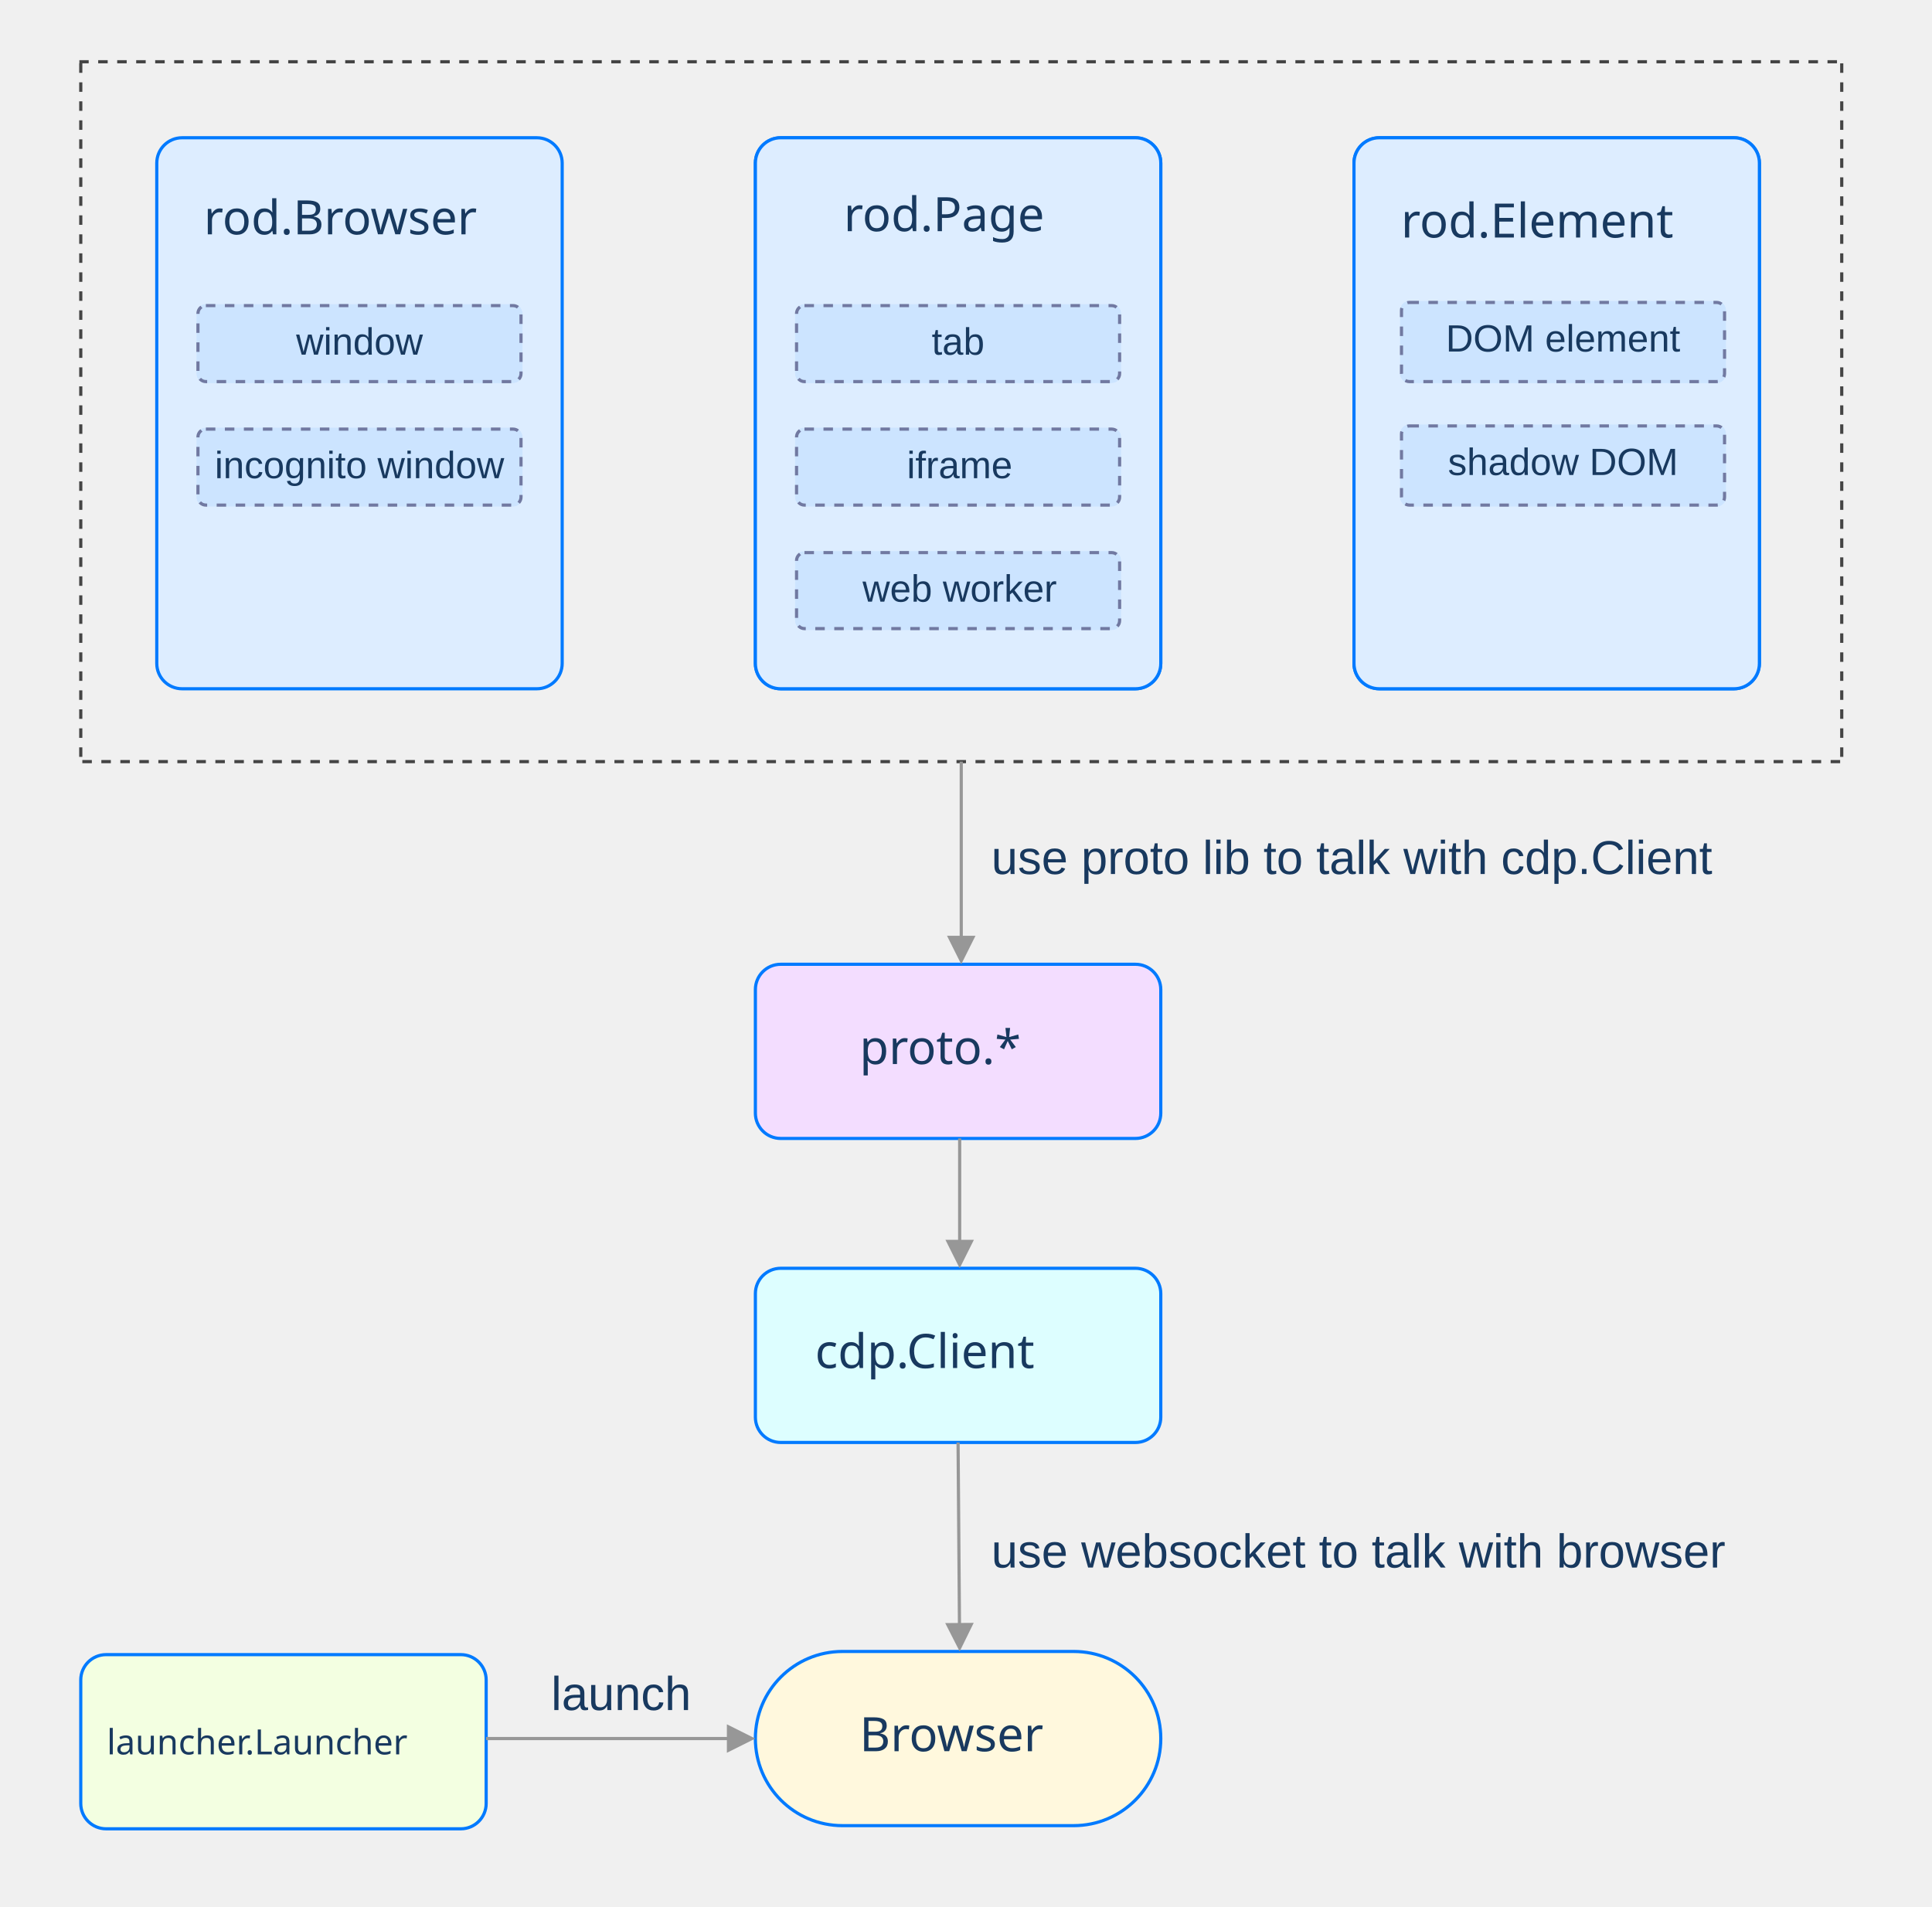
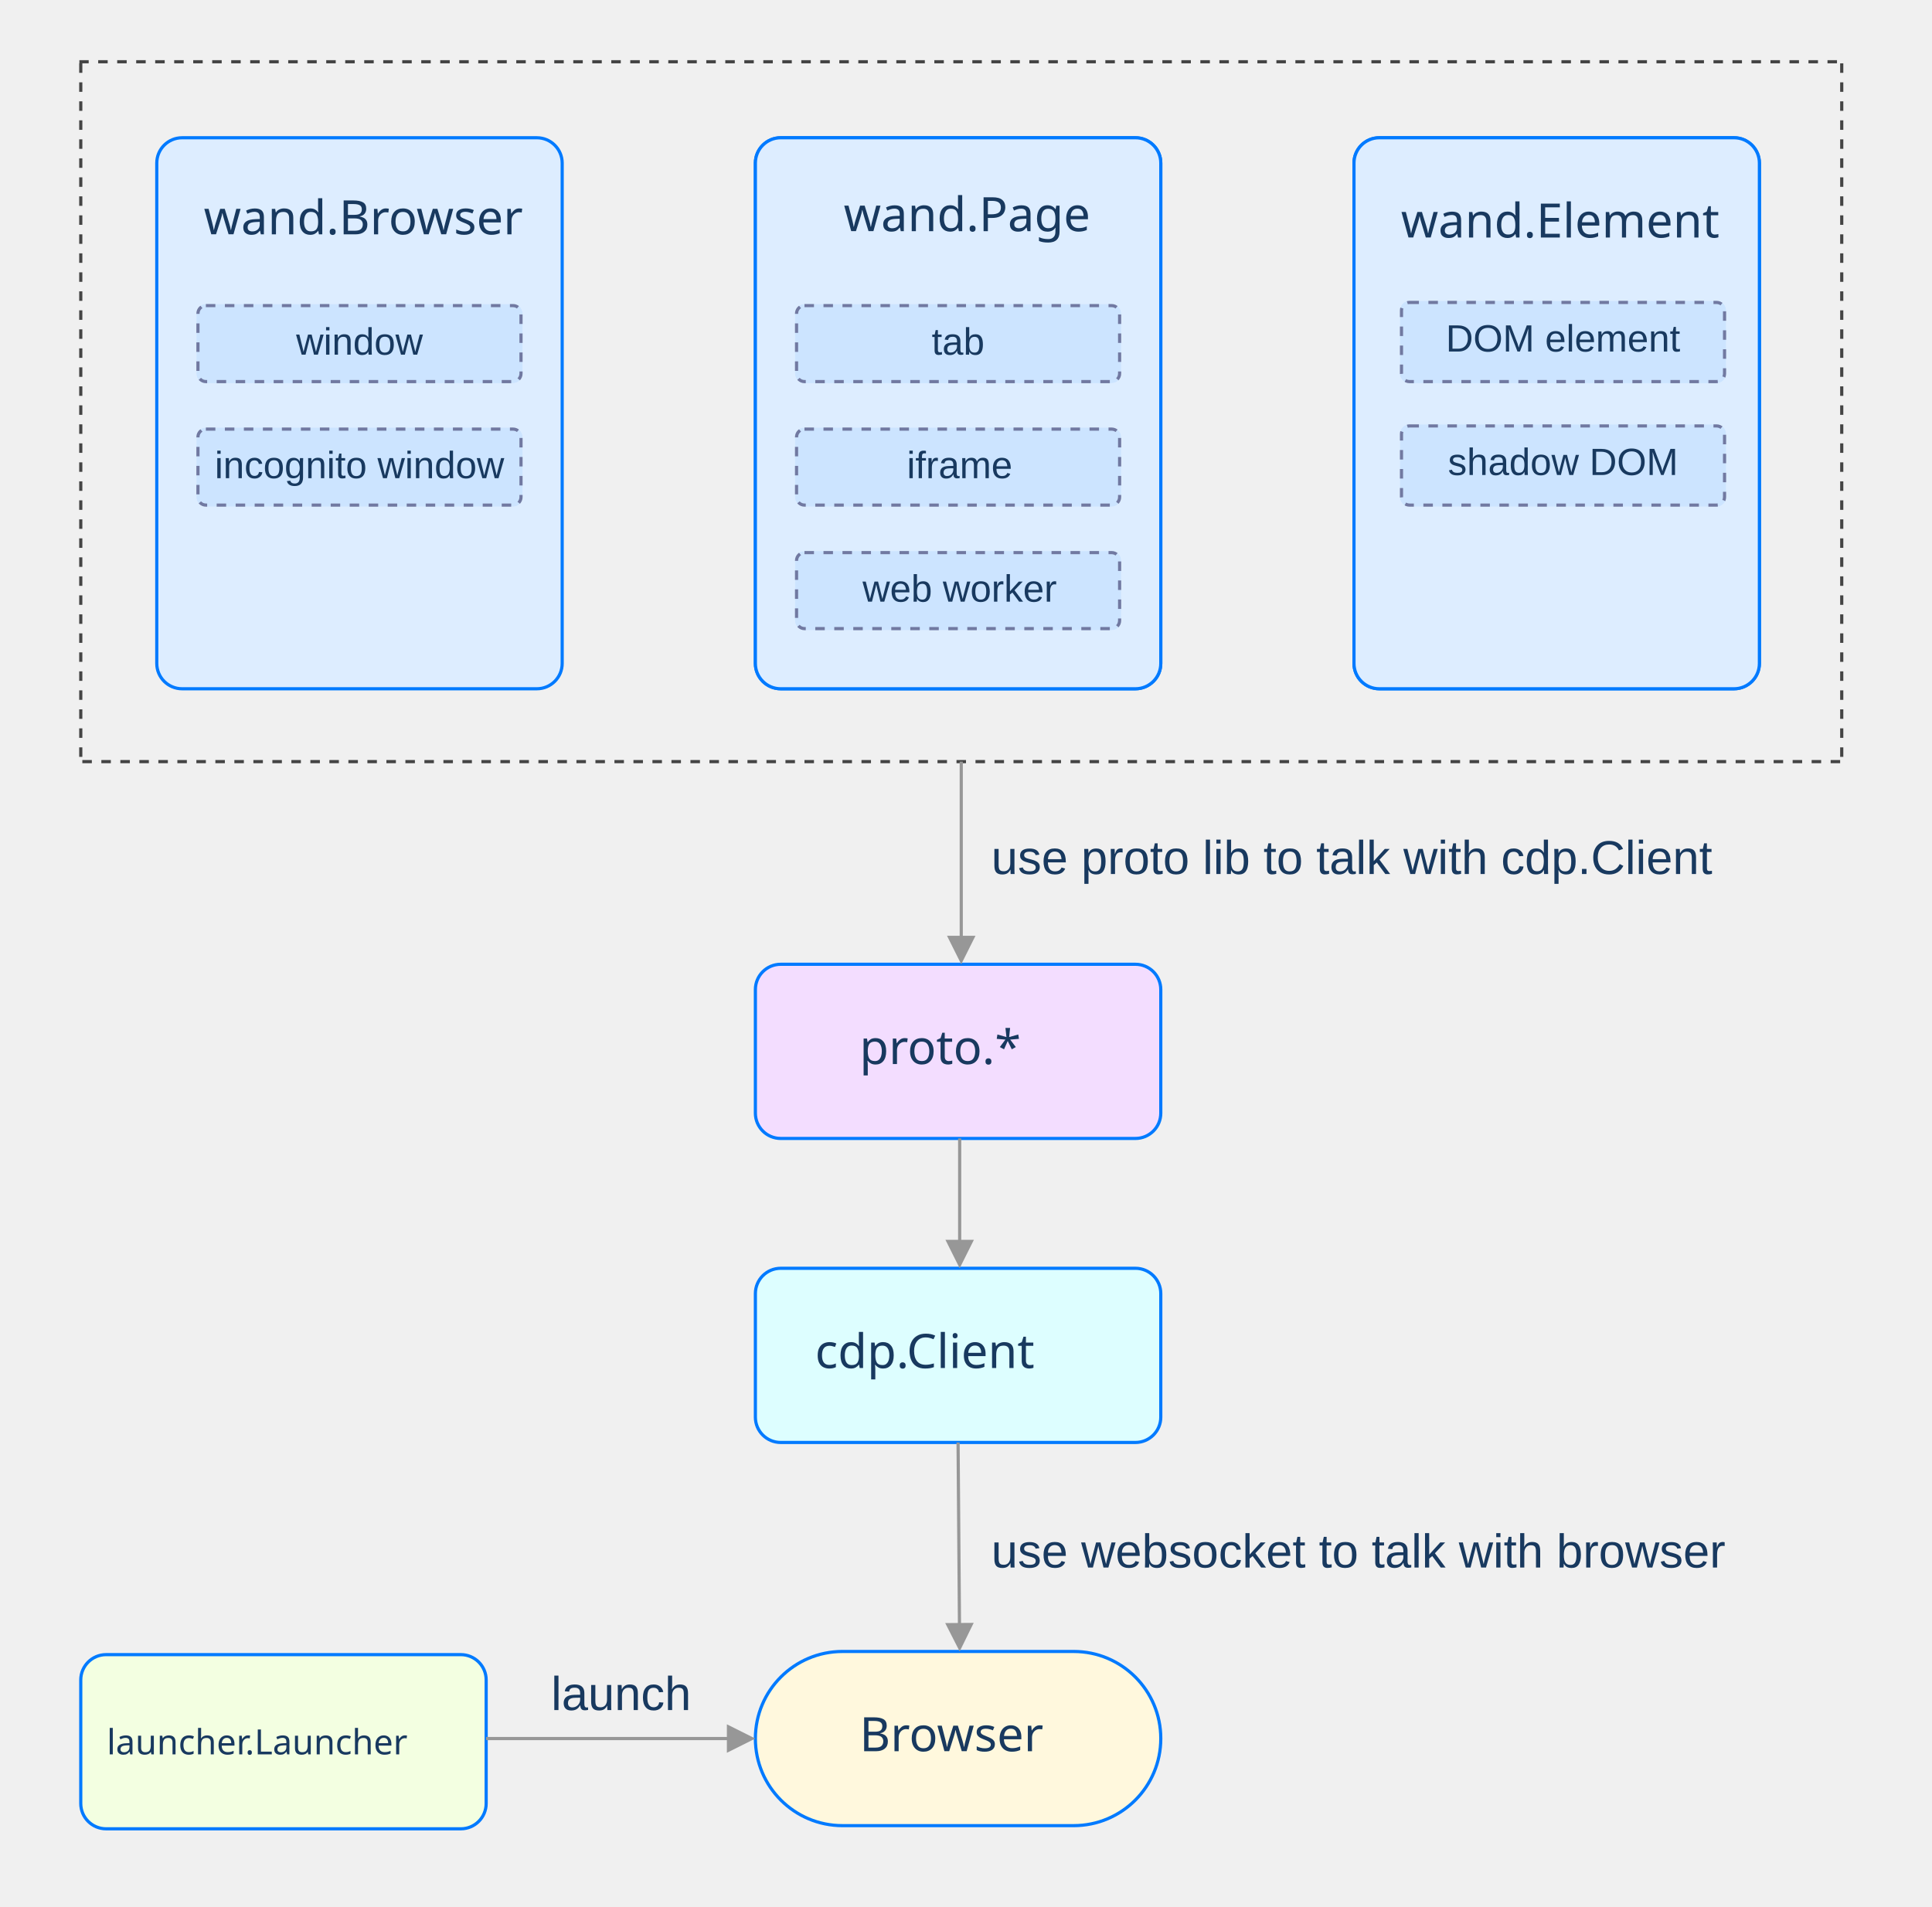
<svg xmlns="http://www.w3.org/2000/svg" xmlns:xlink="http://www.w3.org/1999/xlink" width="610px" height="602px" viewBox="0 0 610 602" version="1.1" style="background: #FFFFFF;">
  <defs>
    <rect id="path-1" x="0" y="0" width="557" height="222" />
    <mask id="mask-2" maskContentUnits="userSpaceOnUse" maskUnits="objectBoundingBox" x="0" y="0" width="557" height="222" fill="white">
      <use xlink:href="#path-1" />
    </mask>
    <rect id="path-3" x="0" y="0" width="103" height="25" rx="3" />
    <mask id="mask-4" maskContentUnits="userSpaceOnUse" maskUnits="objectBoundingBox" x="0" y="0" width="103" height="25" fill="white">
      <use xlink:href="#path-3" />
    </mask>
    <rect id="path-5" x="0" y="0" width="103" height="25" rx="3" />
    <mask id="mask-6" maskContentUnits="userSpaceOnUse" maskUnits="objectBoundingBox" x="0" y="0" width="103" height="25" fill="white">
      <use xlink:href="#path-5" />
    </mask>
    <rect id="path-7" x="0" y="0" width="103" height="25" rx="3" />
    <mask id="mask-8" maskContentUnits="userSpaceOnUse" maskUnits="objectBoundingBox" x="0" y="0" width="103" height="25" fill="white">
      <use xlink:href="#path-7" />
    </mask>
    <rect id="path-9" x="0" y="0" width="103" height="25" rx="3" />
    <mask id="mask-10" maskContentUnits="userSpaceOnUse" maskUnits="objectBoundingBox" x="0" y="0" width="103" height="25" fill="white">
      <use xlink:href="#path-9" />
    </mask>
    <rect id="path-11" x="0" y="0" width="103" height="25" rx="3" />
    <mask id="mask-12" maskContentUnits="userSpaceOnUse" maskUnits="objectBoundingBox" x="0" y="0" width="103" height="25" fill="white">
      <use xlink:href="#path-11" />
    </mask>
    <rect id="path-13" x="0" y="0" width="103" height="26" rx="3" />
    <mask id="mask-14" maskContentUnits="userSpaceOnUse" maskUnits="objectBoundingBox" x="0" y="0" width="103" height="26" fill="white">
      <use xlink:href="#path-13" />
    </mask>
    <rect id="path-15" x="0" y="0" width="103" height="26" rx="3" />
    <mask id="mask-16" maskContentUnits="userSpaceOnUse" maskUnits="objectBoundingBox" x="0" y="0" width="103" height="26" fill="white">
      <use xlink:href="#path-15" />
    </mask>
  </defs>
  <g id="object-model" stroke="none" stroke-width="1" fill="none" fill-rule="evenodd">
    <g id="objects" transform="translate(25, 19)">
      <use id="Rectangle" stroke="#444444" mask="url(#mask-2)" stroke-width="2" stroke-dasharray="3,3" xlink:href="#path-1" />
-       <g id="rod.Browser" transform="translate(24, 24)">
+       <g id="wand.Browser" transform="translate(24, 24)">
        <g id="base">
          <rect id="Rectangle" stroke="#007AFF" fill="#DDEDFF" x="0.5" y="0.5" width="128" height="174" rx="8" />
-           <text id="rod.Browser" font-family="Menlo-Regular, Menlo" font-size="15" font-weight="normal" fill="#18395F">
-             <tspan x="15.331" y="31">rod.Browser</tspan>
+           <text id="wand.Browser" font-family="Menlo-Regular, Menlo" font-size="15" font-weight="normal" fill="#18395F">
+             <tspan x="15.331" y="31">wand.Browser</tspan>
          </text>
        </g>
        <g id="window" transform="translate(13, 53)">
          <use id="Rectangle" stroke="#7179A1" mask="url(#mask-4)" stroke-width="2" fill="#CCE4FF" stroke-dasharray="3,3" xlink:href="#path-3" />
          <text font-family="ArialMT, Arial" font-size="12" font-weight="normal" fill="#18395F">
            <tspan x="31.49" y="16">window</tspan>
          </text>
        </g>
        <g id="incognito-window" transform="translate(13, 92)">
          <use id="Rectangle" stroke="#7179A1" mask="url(#mask-6)" stroke-width="2" fill="#CCE4FF" stroke-dasharray="3,3" xlink:href="#path-5" />
          <text font-family="ArialMT, Arial" font-size="12" font-weight="normal" fill="#18395F">
            <tspan x="5.806" y="16">incognito window</tspan>
          </text>
        </g>
      </g>
-       <g id="rod.Page" transform="translate(213, 24)">
+       <g id="wand.Page" transform="translate(213, 24)">
        <g id="base">
          <rect id="Rectangle" stroke="#007AFF" fill="#DDEDFF" x="0.5" y="0.5" width="128" height="174" rx="8" />
          <rect id="Rectangle" stroke="#007AFF" fill="#DDEDFF" x="0.5" y="0.5" width="128" height="174" rx="8" />
-           <text id="rod.Page" font-family="Menlo-Regular, Menlo" font-size="15" font-weight="normal" fill="#18395F">
-             <tspan x="28.377" y="30">rod.Page</tspan>
+           <text id="wand.Page" font-family="Menlo-Regular, Menlo" font-size="15" font-weight="normal" fill="#18395F">
+             <tspan x="28.377" y="30">wand.Page</tspan>
          </text>
        </g>
        <g id="tab" transform="translate(13, 53)">
          <use id="Rectangle" stroke="#7179A1" mask="url(#mask-8)" stroke-width="2" fill="#CCE4FF" stroke-dasharray="3,3" xlink:href="#path-7" />
          <text font-family="ArialMT, Arial" font-size="12" font-weight="normal" fill="#18395F">
            <tspan x="43.159" y="16">tab</tspan>
          </text>
        </g>
        <g id="iframe" transform="translate(13, 92)">
          <use id="Rectangle" stroke="#7179A1" mask="url(#mask-10)" stroke-width="2" fill="#CCE4FF" stroke-dasharray="3,3" xlink:href="#path-9" />
          <text font-family="ArialMT, Arial" font-size="12" font-weight="normal" fill="#18395F">
            <tspan x="35.33" y="16">iframe</tspan>
          </text>
        </g>
        <g id="web-worker" transform="translate(13, 131)">
          <use id="Rectangle" stroke="#7179A1" mask="url(#mask-12)" stroke-width="2" fill="#CCE4FF" stroke-dasharray="3,3" xlink:href="#path-11" />
          <text font-family="ArialMT, Arial" font-size="12" font-weight="normal" fill="#18395F">
            <tspan x="21.323" y="16">web worker</tspan>
          </text>
        </g>
      </g>
-       <g id="rod.Element" transform="translate(402, 24)">
+       <g id="wand.Element" transform="translate(402, 24)">
        <g id="base">
          <rect id="Rectangle" stroke="#007AFF" fill="#DDEDFF" x="0.5" y="0.5" width="128" height="174" rx="8" />
          <rect id="Rectangle" stroke="#007AFF" fill="#DDEDFF" x="0.5" y="0.5" width="128" height="174" rx="8" />
-           <text id="rod.Element" font-family="Menlo-Regular, Menlo" font-size="15" font-weight="normal" fill="#18395F">
-             <tspan x="15.331" y="32">rod.Element</tspan>
+           <text id="wand.Element" font-family="Menlo-Regular, Menlo" font-size="15" font-weight="normal" fill="#18395F">
+             <tspan x="15.331" y="32">wand.Element</tspan>
          </text>
        </g>
        <g id="dom-element" transform="translate(15, 52)">
          <use id="Rectangle" stroke="#7179A1" mask="url(#mask-14)" stroke-width="2" fill="#CCE4FF" stroke-dasharray="3,3" xlink:href="#path-13" />
          <text id="DOM-element" font-family="ArialMT, Arial" font-size="12" font-weight="normal" fill="#18395F">
            <tspan x="14.489" y="16">DOM element</tspan>
          </text>
        </g>
        <g id="shadow-dom" transform="translate(15, 91)">
          <use id="Rectangle" stroke="#7179A1" mask="url(#mask-16)" stroke-width="2" fill="#CCE4FF" stroke-dasharray="3,3" xlink:href="#path-15" />
          <text id="shadow-DOM" font-family="ArialMT, Arial" font-size="12" font-weight="normal" fill="#18395F">
            <tspan x="15.154" y="16">shadow DOM</tspan>
          </text>
        </g>
      </g>
    </g>
    <g id="proto.*" transform="translate(238, 304)">
      <rect id="Rectangle" stroke="#007AFF" fill="#F3DDFF" x="0.5" y="0.5" width="128" height="55" rx="8" />
      <text font-family="Menlo-Regular, Menlo" font-size="15" font-weight="normal" fill="#18395F">
        <tspan x="33.392" y="32">proto.*</tspan>
      </text>
    </g>
    <g id="Browser" transform="translate(238, 521)">
      <rect id="Rectangle" stroke="#007AFF" fill="#FFF8DD" x="0.5" y="0.5" width="128" height="55" rx="27.5" />
      <text font-family="Menlo-Regular, Menlo" font-size="15" font-weight="normal" fill="#18395F">
        <tspan x="33.392" y="32">Browser</tspan>
      </text>
    </g>
    <g id="launcher.Launcher" transform="translate(25, 522)">
      <rect id="Rectangle" stroke="#007AFF" fill="#F3FFE1" x="0.5" y="0.5" width="128" height="55" rx="8" />
      <text font-family="Menlo-Regular, Menlo" font-size="11" font-weight="normal" fill="#18395F">
        <tspan x="8.708" y="32">launcher.Launcher</tspan>
      </text>
    </g>
    <g id="rdp.Client" transform="translate(238, 400)">
      <rect id="Rectangle" stroke="#007AFF" fill="#DDFEFF" x="0.5" y="0.5" width="128" height="55" rx="8" />
      <text id="cdp.Client" font-family="Menlo-Regular, Menlo" font-size="15" font-weight="normal" fill="#18395F">
        <tspan x="19.346" y="32">cdp.Client</tspan>
      </text>
    </g>
    <path id="Line-6" d="M229.5,549.5 L154,549.5 L153.5,549.5 L153.5,548.5 L154,548.5 L229.5,548.5 L229.5,544.5 L238.5,549 L229.5,553.5 L229.5,549.5 Z" fill="#979797" fill-rule="nonzero" />
    <path id="Line-4" d="M302.5,391.5 L302.5,360 L302.5,359.5 L303.5,359.5 L303.5,360 L303.5,391.5 L307.5,391.5 L303,400.5 L298.5,391.5 L302.5,391.5 Z" fill="#979797" fill-rule="nonzero" />
    <path id="Line-5" d="M302.435,512.504 L302,456.004 L301.996,455.504 L302.996,455.496 L303,455.996 L303.435,512.496 L307.434,512.466 L303.004,521.5 L298.435,512.535 L302.435,512.504 Z" fill="#979797" fill-rule="nonzero" />
    <path id="Line" d="M303,295.5 L303,241 L303,240.5 L304,240.5 L304,241 L304,295.5 L308,295.5 L303.5,304.5 L299,295.5 L303,295.5 Z" fill="#979797" fill-rule="nonzero" />
    <text id="use-proto-lib-to-tal" font-family="ArialMT, Arial" font-size="15" font-weight="normal" fill="#18395F">
      <tspan x="313" y="276">use proto lib to talk with cdp.Client</tspan>
    </text>
    <text id="use-websocket-to-tal" font-family="ArialMT, Arial" font-size="15" font-weight="normal" fill="#18395F">
      <tspan x="313" y="495">use websocket to talk with browser</tspan>
    </text>
    <text id="launch" font-family="ArialMT, Arial" font-size="15" font-weight="normal" fill="#18395F">
      <tspan x="174" y="540">launch</tspan>
    </text>
  </g>
</svg>
